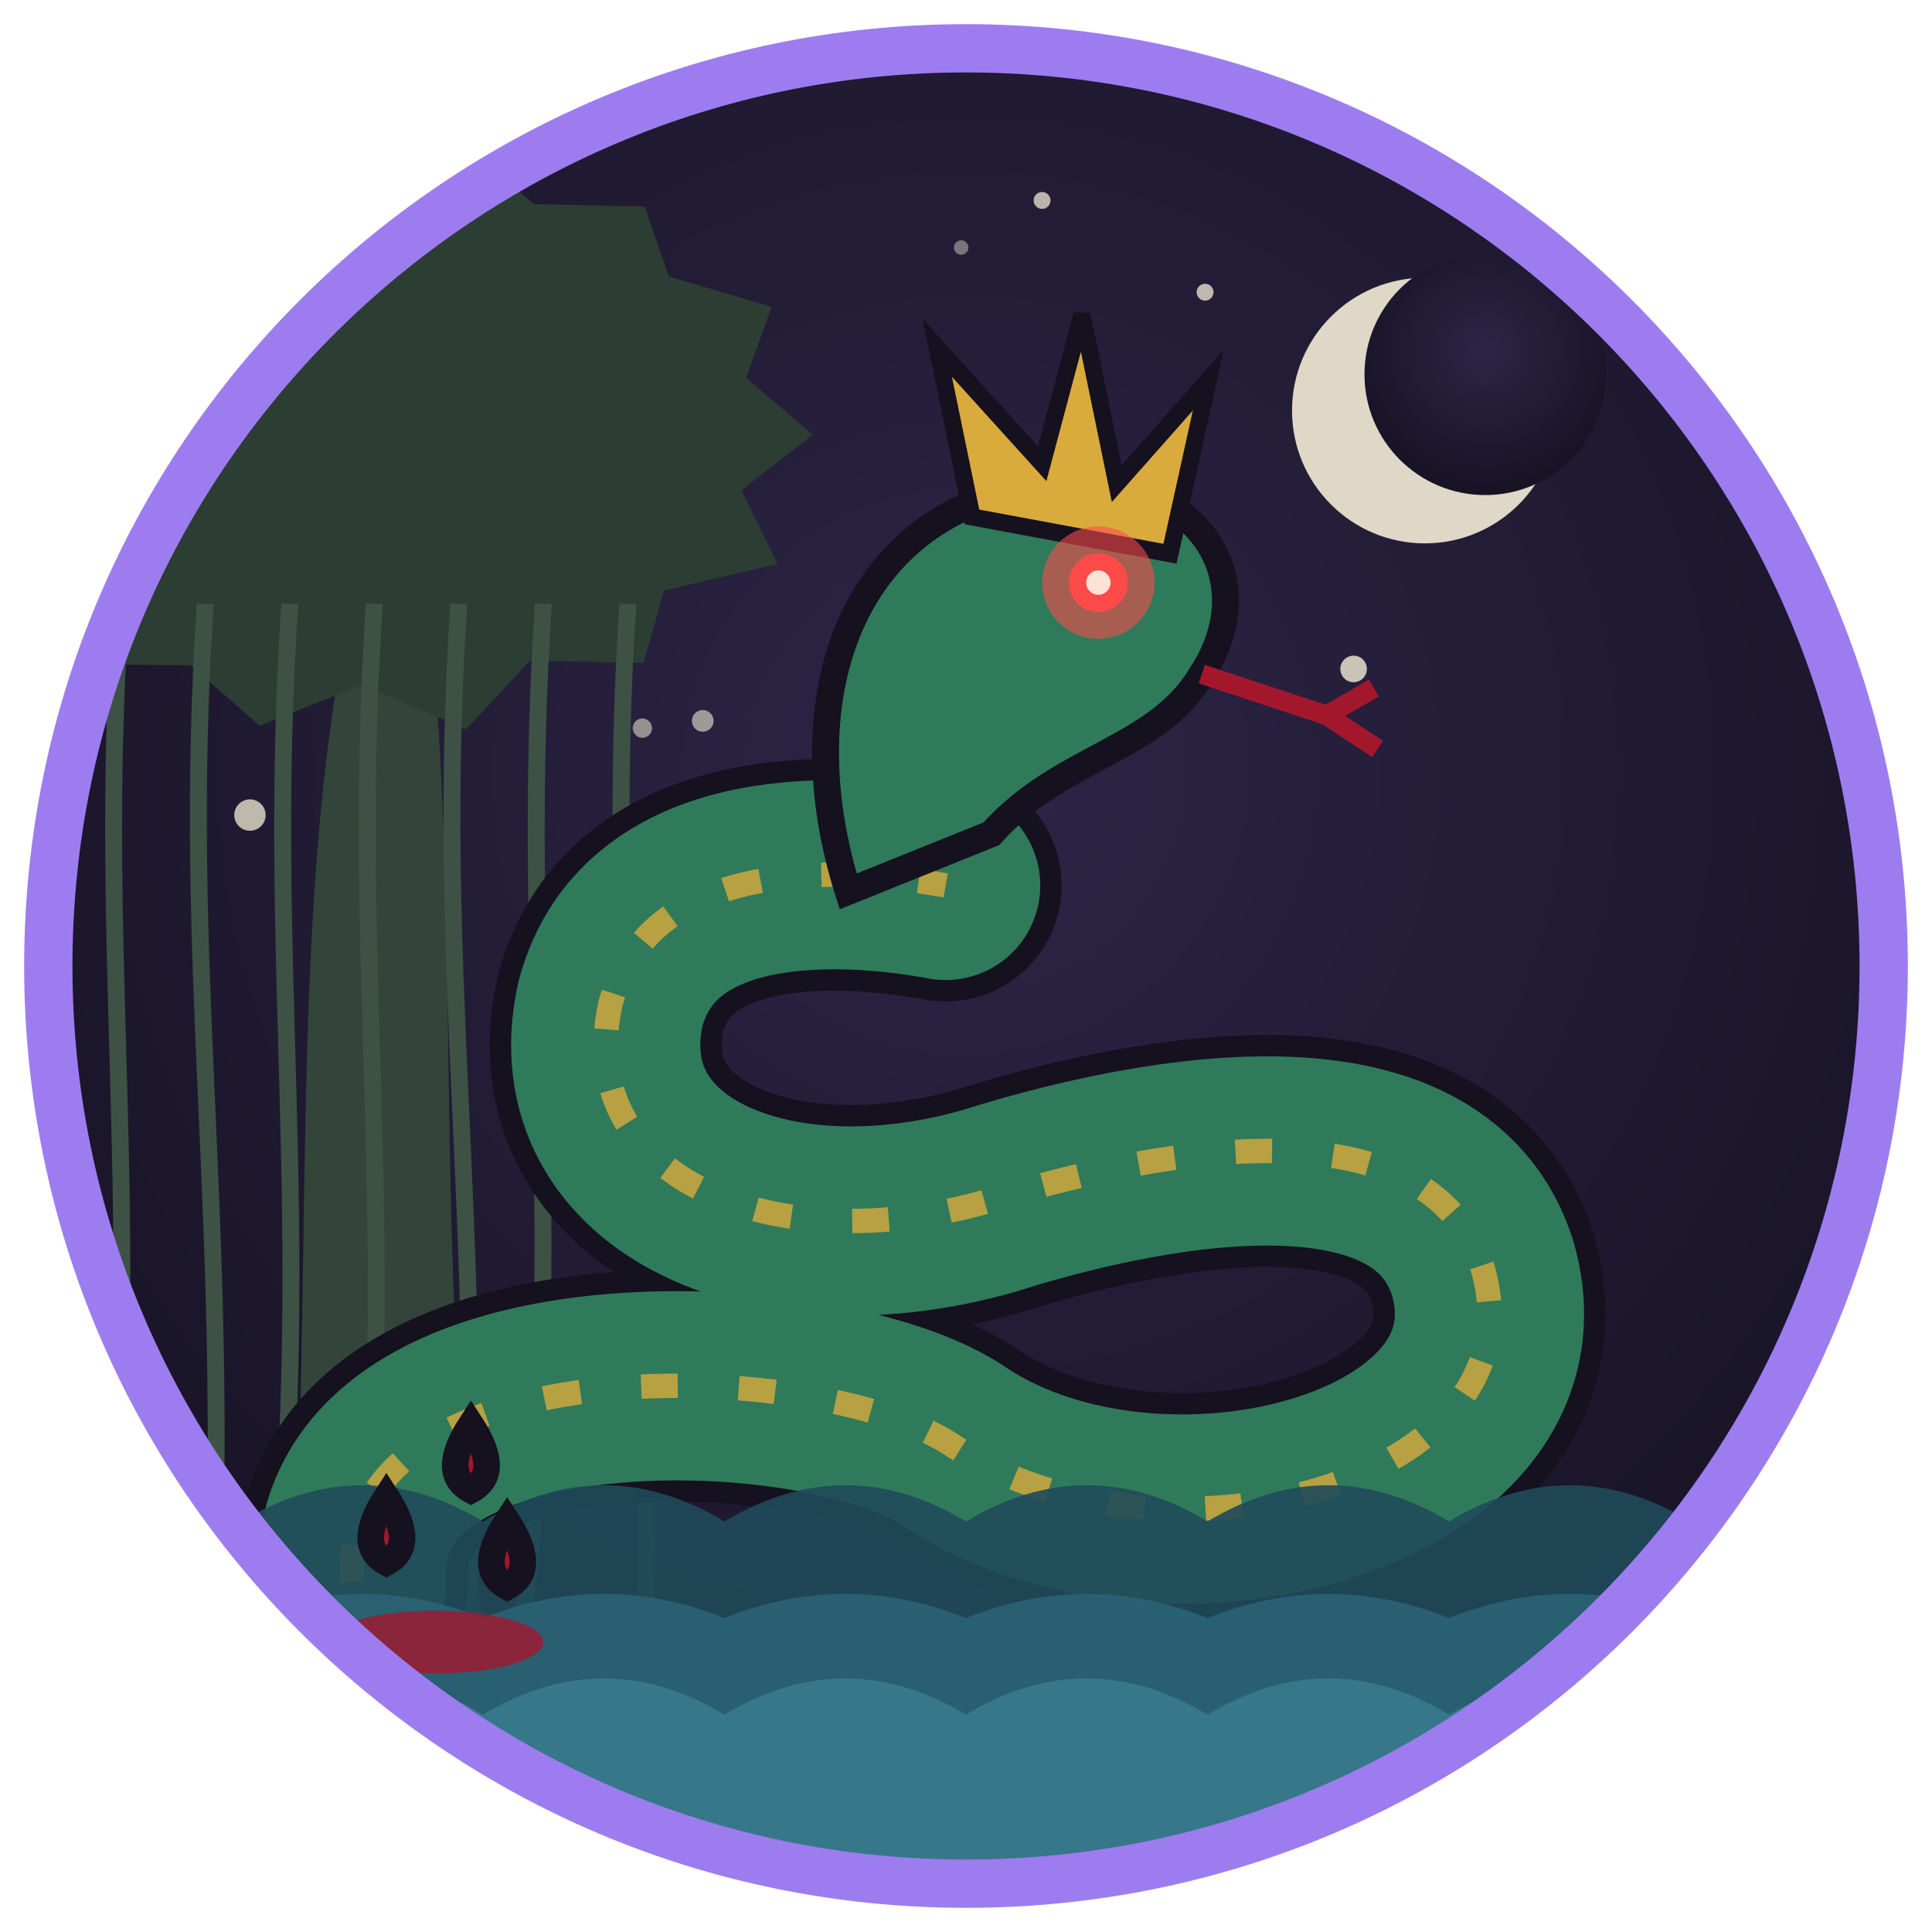
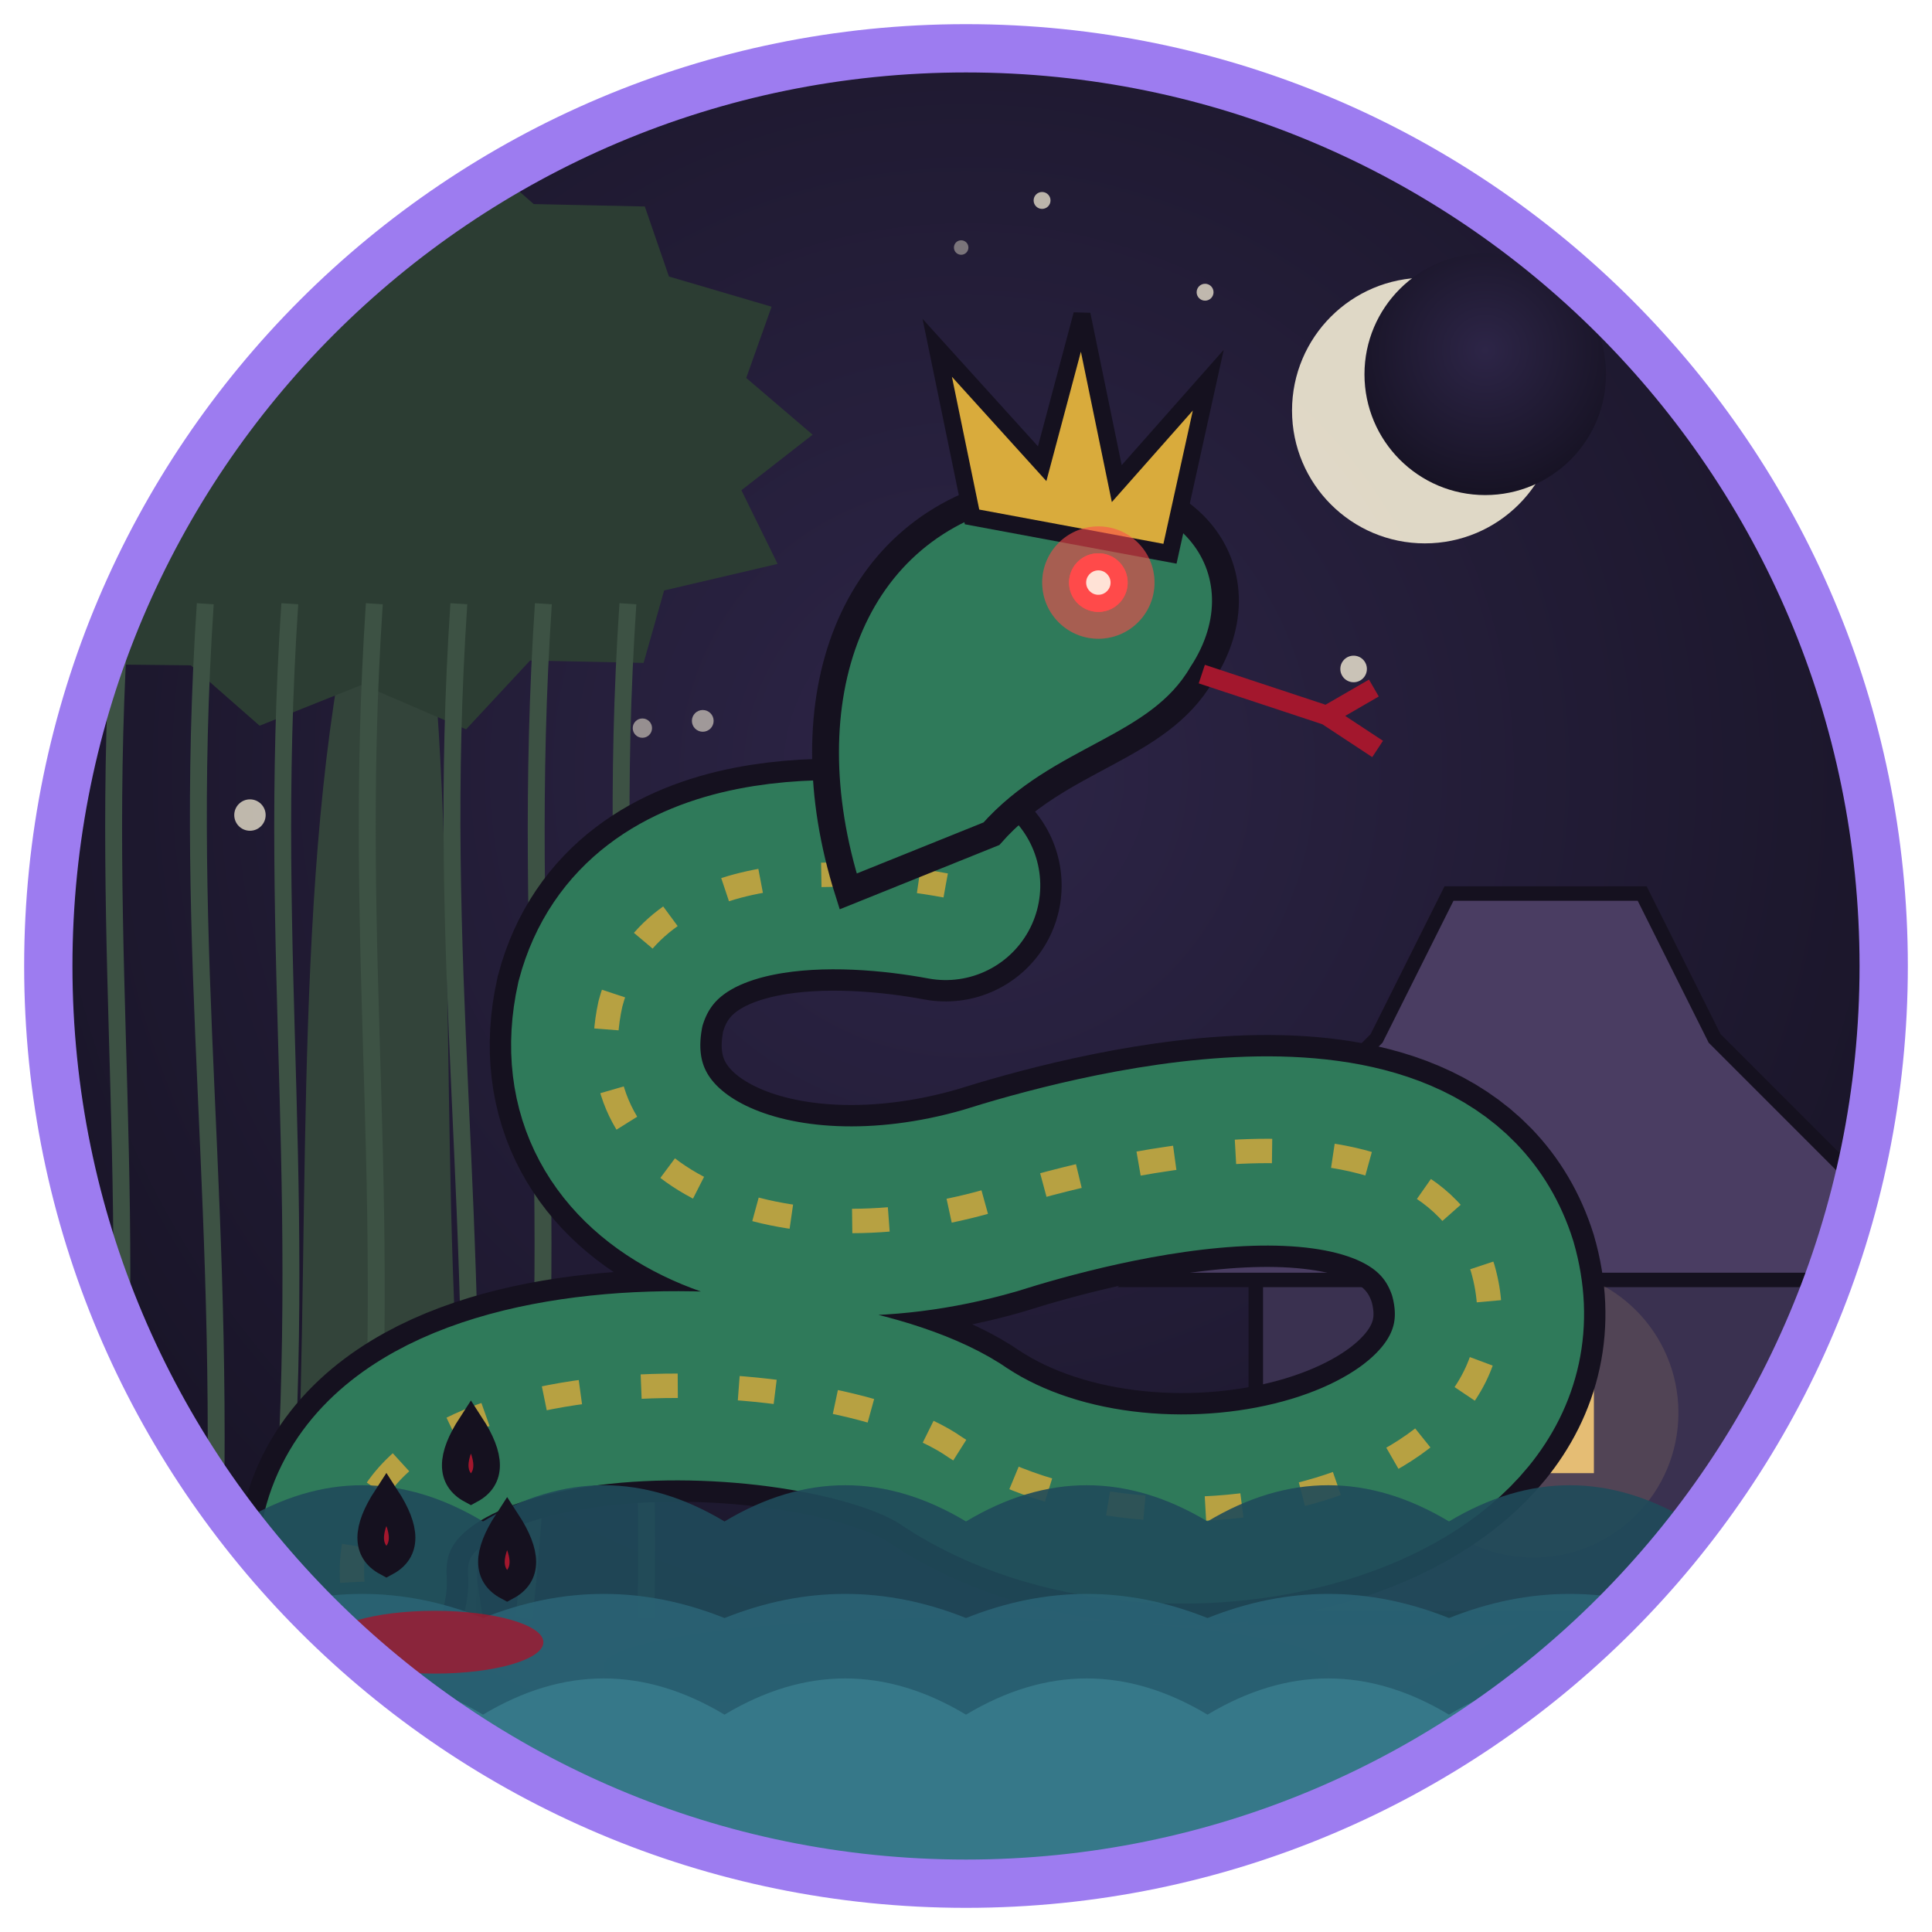
<svg xmlns="http://www.w3.org/2000/svg" viewBox="0 0 160 160" role="img" aria-labelledby="gdd750f-t">
  <defs>
    <radialGradient id="gdd750f-sky" cx="50%" cy="40%" r="75%">
      <stop offset="0" stop-color="#2d2547" />
      <stop offset="1" stop-color="#110e1b" />
    </radialGradient>
    <radialGradient id="gdd750f-glow">
      <stop offset="0" stop-color="#ffb347" stop-opacity="0.75" />
      <stop offset="1" stop-color="#ff6a2a" stop-opacity="0" />
    </radialGradient>
    <radialGradient id="gdd750f-dread">
      <stop offset="0" stop-color="#a3172d" stop-opacity="0.55" />
      <stop offset="1" stop-color="#a3172d" stop-opacity="0" />
    </radialGradient>
    <linearGradient id="gdd750f-fire" x1="0" y1="1" x2="0" y2="0">
      <stop offset="0" stop-color="#ffcf5a" />
      <stop offset="0.6" stop-color="#ff7a2a" />
      <stop offset="1" stop-color="#c8202a" />
    </linearGradient>
    <pattern id="poleng" width="8" height="8" patternUnits="userSpaceOnUse">
      <rect width="8" height="8" fill="#f2ead8" />
      <rect width="4" height="4" fill="#15111f" />
      <rect x="4" y="4" width="4" height="4" fill="#15111f" />
    </pattern>
    <clipPath id="gdd750f-disc">
      <circle cx="80" cy="80" r="76" />
    </clipPath>
  </defs>
  <g clip-path="url(#gdd750f-disc)">
    <rect width="160" height="160" fill="url(#gdd750f-sky)" />
    <circle cx="53.2" cy="60.3" r="0.8" fill="#f4ecd6" opacity="0.54" />
    <circle cx="43.5" cy="44.0" r="0.5" fill="#f4ecd6" opacity="0.72" />
    <circle cx="112.1" cy="55.4" r="1.1" fill="#f4ecd6" opacity="0.80" />
    <circle cx="27.5" cy="24.5" r="1.1" fill="#f4ecd6" opacity="0.85" />
    <circle cx="20.7" cy="67.5" r="1.3" fill="#f4ecd6" opacity="0.75" />
    <circle cx="49.6" cy="41.8" r="0.9" fill="#f4ecd6" opacity="0.80" />
    <circle cx="86.3" cy="16.6" r="0.7" fill="#f4ecd6" opacity="0.73" />
    <circle cx="79.6" cy="20.5" r="0.6" fill="#f4ecd6" opacity="0.42" />
    <circle cx="99.8" cy="24.2" r="0.7" fill="#f4ecd6" opacity="0.75" />
    <circle cx="58.2" cy="59.7" r="0.9" fill="#f4ecd6" opacity="0.59" />
    <circle cx="47.8" cy="21.7" r="0.8" fill="#f4ecd6" opacity="0.54" />
    <circle cx="118.0" cy="34.0" r="11.0" fill="#f4ecd6" opacity="0.9" />
    <circle cx="123.0" cy="31.0" r="10.0" fill="url(#gdd750f-sky)" />
    <path d="M24 134 C26 110 24 80 28 56 L36 56 C38 80 36 110 40 134 Z" fill="#33443a" />
    <path d="M67.3 36.0 L61.4 40.6 L64.4 46.7 L55.0 48.9 L53.3 54.9 L43.9 54.7 L38.6 60.4 L30.0 56.7 L21.5 60.1 L15.8 55.1 L6.6 55.0 L4.5 49.2 L-3.7 46.5 L-1.5 40.7 L-8.1 36.0 L-1.7 31.3 L-4.3 25.3 L4.7 23.0 L6.0 16.6 L16.1 17.4 L21.7 12.4 L30.0 14.9 L38.5 11.9 L44.2 16.9 L53.4 17.1 L55.4 22.9 L63.9 25.4 L61.8 31.3 Z" fill="#2c3d33" />
    <path d="M10 50 C8 80 12 100 8.8 134" fill="none" stroke="#3d5244" stroke-width="1.4" />
    <path d="M17 50 C15 80 19 100 17.6 134" fill="none" stroke="#3d5244" stroke-width="1.4" />
    <path d="M24 50 C22 80 26 100 22.8 134" fill="none" stroke="#3d5244" stroke-width="1.4" />
    <path d="M31 50 C29 80 33 100 30.0 134" fill="none" stroke="#3d5244" stroke-width="1.4" />
    <path d="M38 50 C36 80 40 100 38.7 134" fill="none" stroke="#3d5244" stroke-width="1.4" />
    <path d="M45 50 C43 80 47 100 43.4 134" fill="none" stroke="#3d5244" stroke-width="1.4" />
    <path d="M52 50 C50 80 54 100 53.5 134" fill="none" stroke="#3d5244" stroke-width="1.4" />
+     <path d="M104 134 L104 104 L152 104 L152 134 Z" fill="#3a3150" stroke="#15111f" stroke-width="1.2" />
+     <path d="M94 106 L114 86 L120 74 L136 74 L142 86 L162 106 Z" fill="#4a3d62" stroke="#15111f" stroke-width="1.2" />
+     <rect x="122" y="112" width="10" height="10" fill="#ffd27a" opacity="0.85" />
+     <circle cx="127.0" cy="117.0" r="12.0" fill="#ffd27a" opacity="0.12" />
    <ellipse cx="80.0" cy="138.0" rx="30.0" ry="4.0" fill="#000000" opacity="0.35" />
    <g transform="translate(80 134) rotate(-3.5) scale(1.011) translate(-80 -134)">
      <path d="M30 128 C30 108 70 112 80 120 C96 132 128 126 124 108 C120 92 92 98 84 100 C66 104 50 96 54 82 C58 70 74 72 82 74" fill="none" stroke="#15111f" stroke-width="19" stroke-linecap="round" />
      <path d="M30 128 C30 108 70 112 80 120 C96 132 128 126 124 108 C120 92 92 98 84 100 C66 104 50 96 54 82 C58 70 74 72 82 74" fill="none" stroke="#2f7a5a" stroke-width="15.5" stroke-linecap="round" />
      <path d="M30 128 C30 108 70 112 80 120 C96 132 128 126 124 108 C120 92 92 98 84 100 C66 104 50 96 54 82 C58 70 74 72 82 74" fill="none" stroke="#d9ab3c" stroke-width="2" stroke-dasharray="3 5" opacity="0.8" />
      <path d="M74 74 C70 58 76 44 90 42 C104 40 110 50 104 58 C100 64 92 64 86 70 Z" fill="#2f7a5a" stroke="#15111f" stroke-width="2.2" />
      <path d="M86 44 L84 30 L92 40 L96 28 L98 42 L106 34 L102 48 Z" fill="#d9ab3c" stroke="#15111f" stroke-width="1.4" />
      <circle cx="96.0" cy="50.0" r="4.6" fill="#ff4a4a" opacity="0.35" />
      <circle cx="96.0" cy="50.0" r="2.4" fill="#ff4a4a" />
      <circle cx="96.0" cy="50.0" r="1.0" fill="#ffe2d6" />
      <circle cx="96.0" cy="50.0" r="4.6" fill="#ff4a4a" opacity="0.35" />
      <circle cx="96.0" cy="50.0" r="2.4" fill="#ff4a4a" />
      <circle cx="96.0" cy="50.0" r="1.0" fill="#ffe2d6" />
      <path d="M104 58 L114 62 M114 62 l4 -2 M114 62 l4 3" fill="none" stroke="#a3172d" stroke-width="1.6" />
    </g>
    <path d="M0 126 q10 -6 20 0 q10 -6 20 0 q10 -6 20 0 q10 -6 20 0 q10 -6 20 0 q10 -6 20 0 q10 -6 20 0 q10 -6 20 0 q10 -6 20 0 L160 160 L0 160 Z" fill="#1f4a5a" opacity="0.9" />
    <path d="M0 134 q10 -4 20 0 q10 -4 20 0 q10 -4 20 0 q10 -4 20 0 q10 -4 20 0 q10 -4 20 0 q10 -4 20 0 q10 -4 20 0 q10 -4 20 0 L160 160 L0 160 Z" fill="#2a6476" opacity="0.85" />
    <path d="M0 142 q10 -6 20 0 q10 -6 20 0 q10 -6 20 0 q10 -6 20 0 q10 -6 20 0 q10 -6 20 0 q10 -6 20 0 q10 -6 20 0 q10 -6 20 0 L160 160 L0 160 Z" fill="#3a7e8e" opacity="0.8" />
    <ellipse cx="36.0" cy="136.0" rx="9.0" ry="2.6" fill="#a3172d" opacity="0.8" />
    <path d="M32 124 q-2.6 4 0 5.4 q2.6 -1.4 0 -5.4 Z" fill="#a3172d" stroke="#15111f" stroke-width="2.2" />
    <path d="M39 118 q-2.6 4 0 5.4 q2.6 -1.4 0 -5.4 Z" fill="#a3172d" stroke="#15111f" stroke-width="2.2" />
    <path d="M42 126 q-2.6 4 0 5.4 q2.6 -1.4 0 -5.4 Z" fill="#a3172d" stroke="#15111f" stroke-width="2.2" />
  </g>
  <circle cx="80" cy="80" r="76" fill="none" stroke="#9d7cf0" stroke-width="4" />
</svg>
